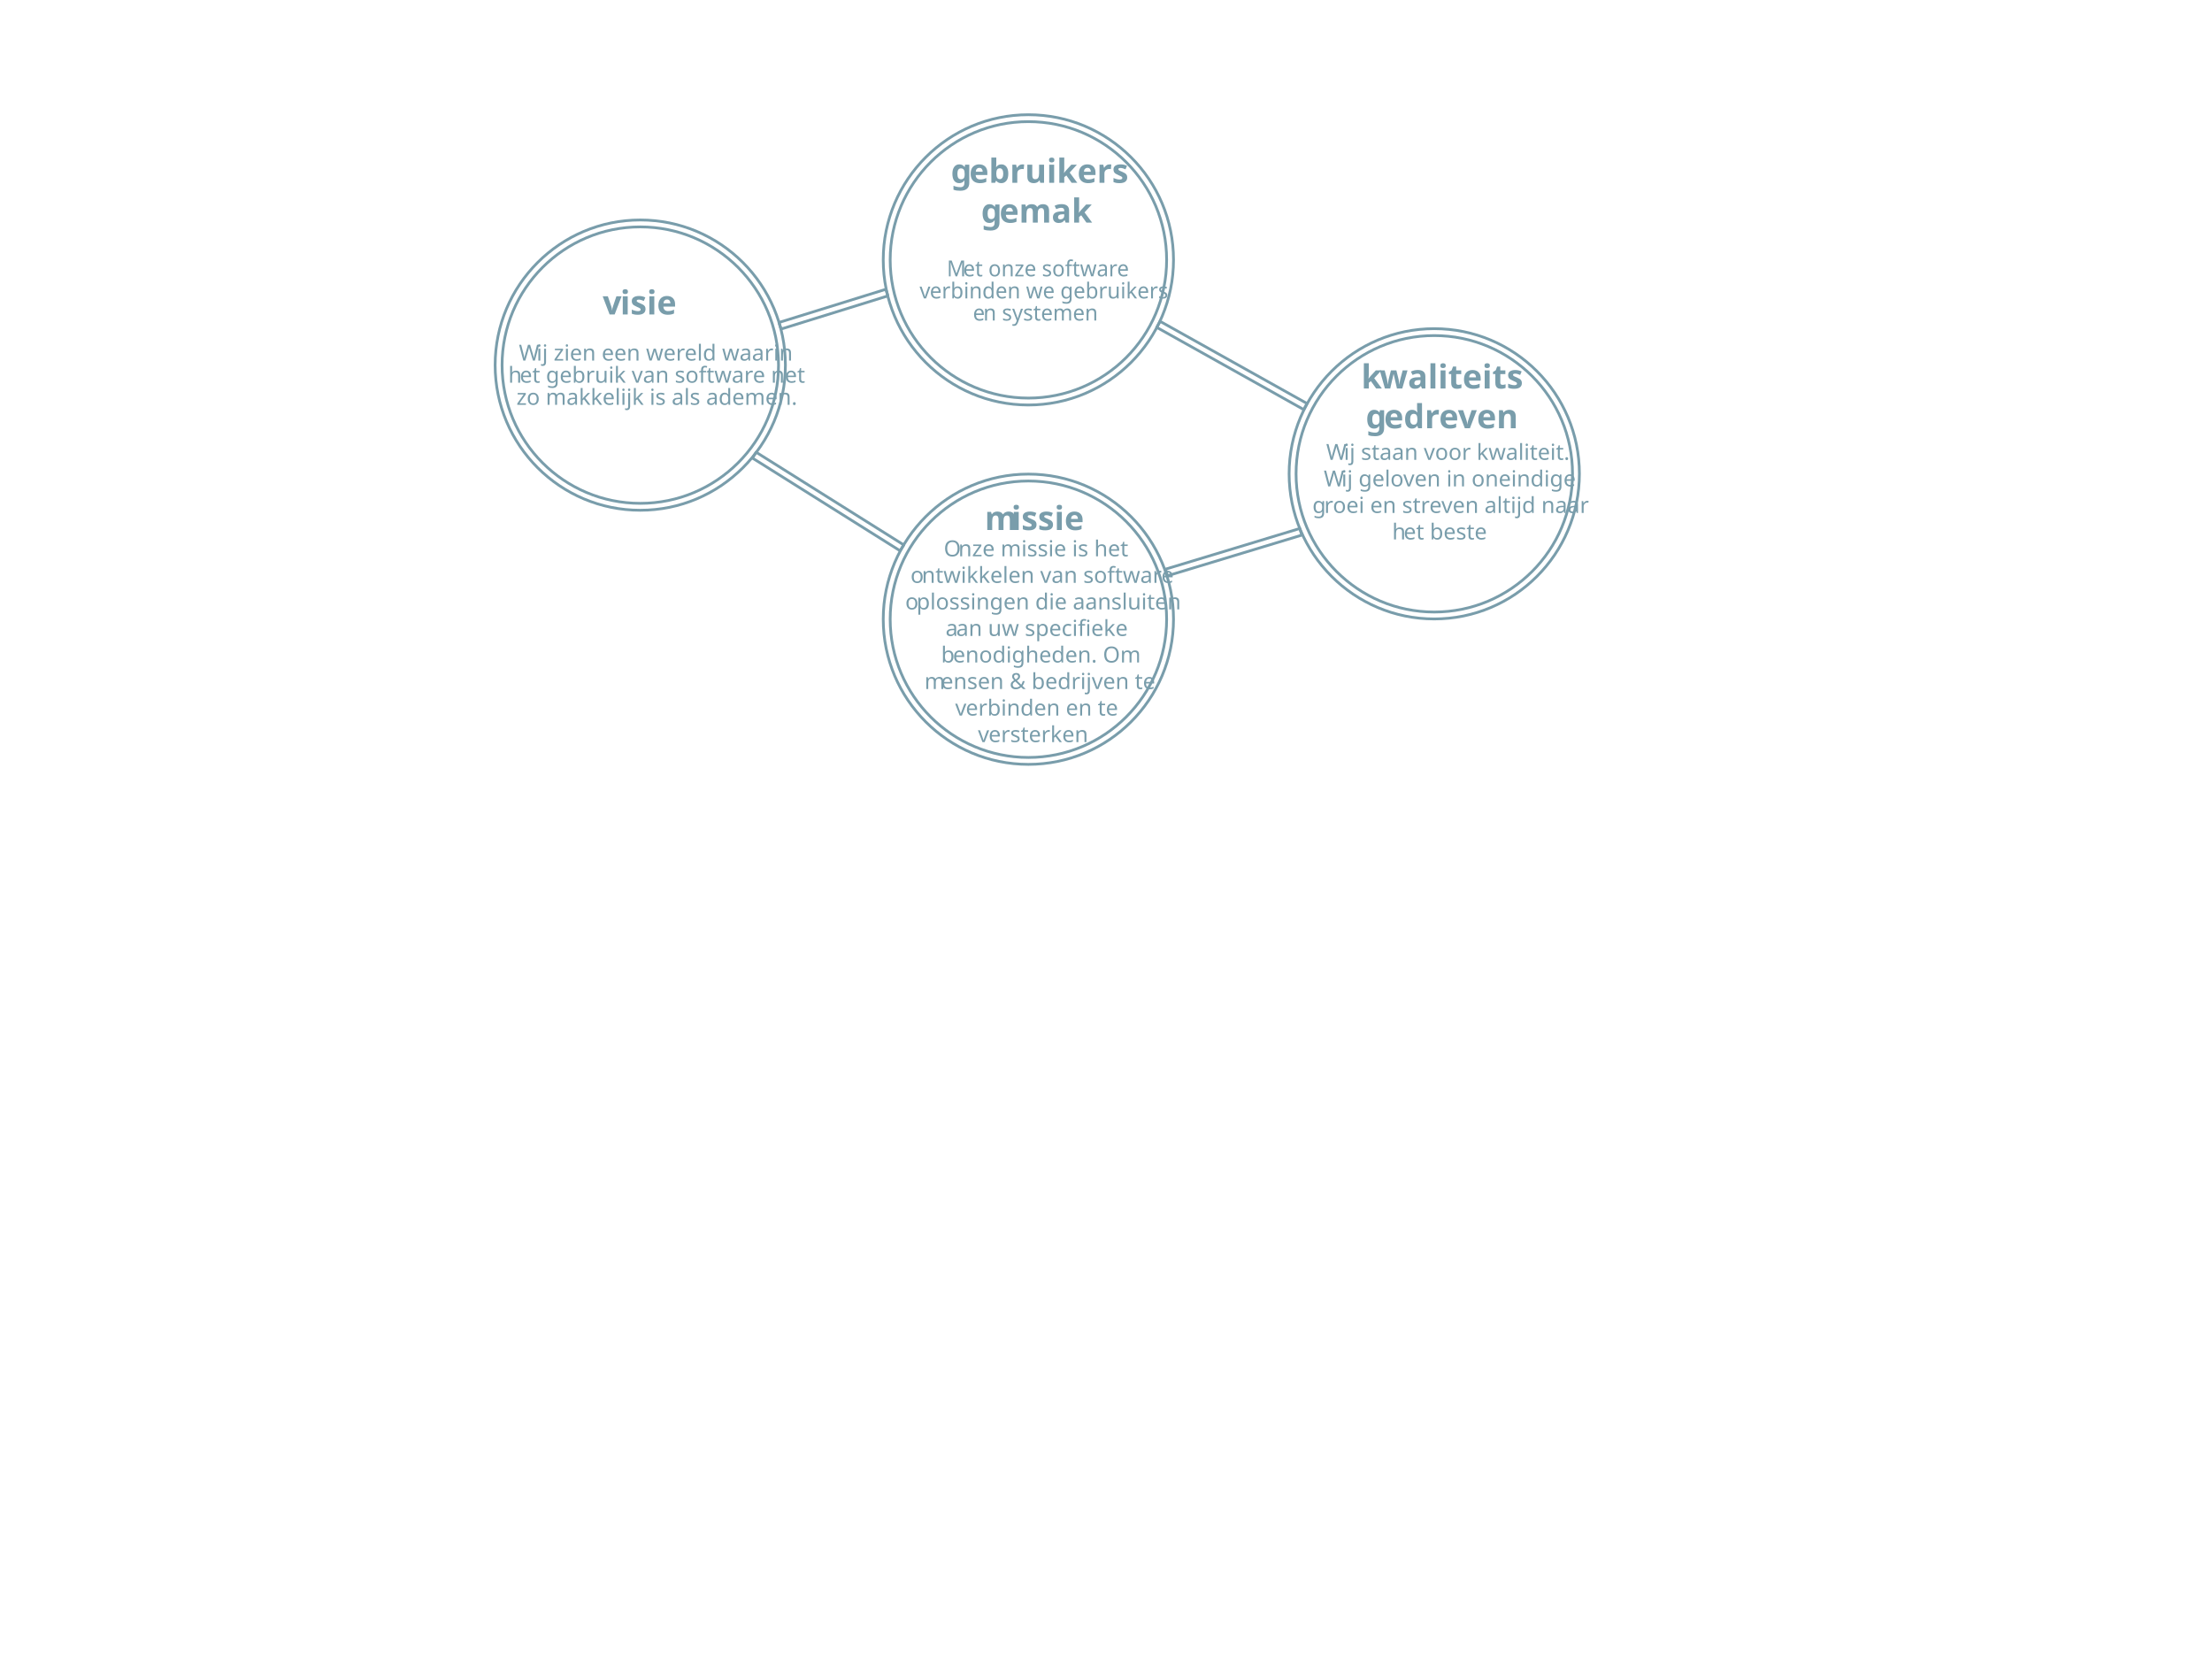
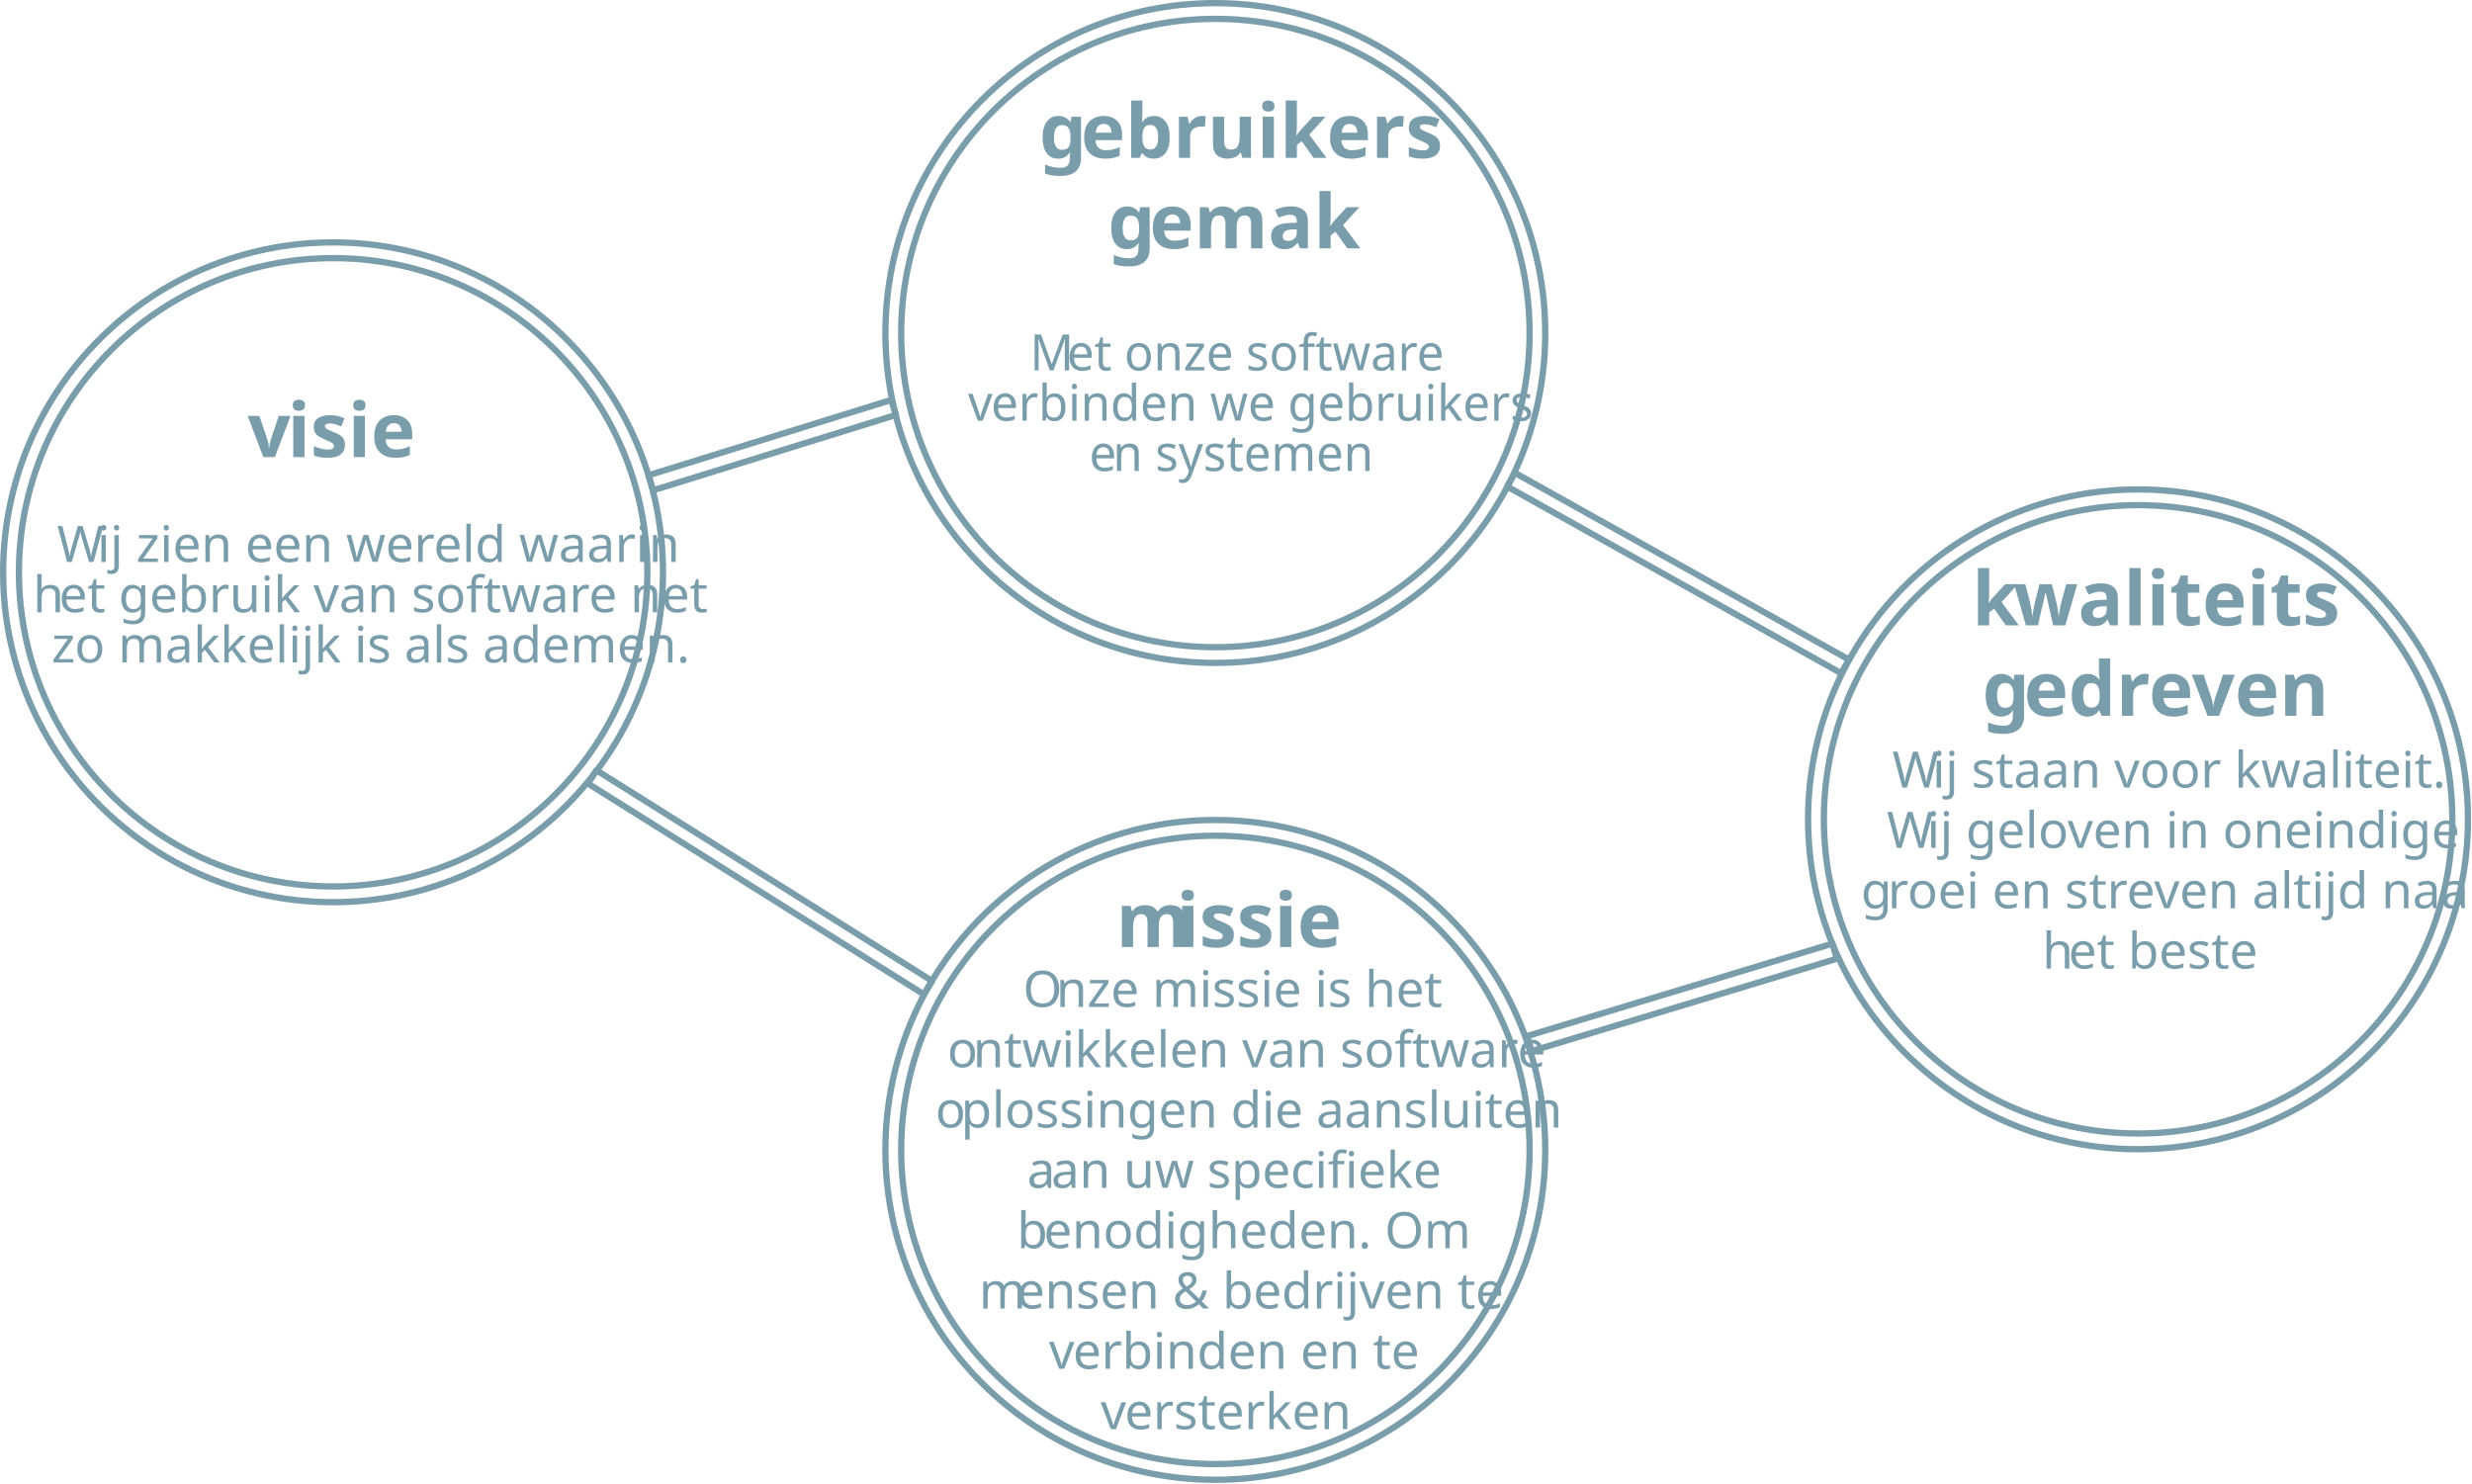
- <svg xmlns="http://www.w3.org/2000/svg" width="100%" height="100%" viewBox="0 0 3334 2500" version="1.1" xml:space="preserve" style="fill-rule:evenodd;clip-rule:evenodd;stroke-linecap:round;stroke-linejoin:round;stroke-miterlimit:1.5;">
-   <g transform="matrix(4.16667,0,0,4.16667,781.72,-884.644)">
+ <svg xmlns="http://www.w3.org/2000/svg" width="100%" height="100%" viewBox="0 0 1639 984" version="1.1" xml:space="preserve" style="fill-rule:evenodd;clip-rule:evenodd;stroke-linecap:round;stroke-linejoin:round;stroke-miterlimit:1.5;">
+   <g transform="matrix(4.16667,0,0,4.16667,37.5143,-1055.48)">
    <text x="156.356px" y="278.443px" style="font-family:'Calibre-Bold', 'Calibre', sans-serif;font-weight:700;font-size:12px;fill:#799dab;">g<tspan x="162.968px 169.064px 175.772px 180.512px 187.076px 190.34px 196.688px 202.784px 207.5px " y="278.443px 278.443px 278.443px 278.443px 278.443px 278.443px 278.443px 278.443px 278.443px ">ebruikers</tspan>
    </text>
    <text x="167.282px" y="292.843px" style="font-family:'Calibre-Bold', 'Calibre', sans-serif;font-weight:700;font-size:12px;fill:#799dab;">g<tspan x="173.894px 179.99px 189.578px 195.674px " y="292.843px 292.843px 292.843px 292.843px ">emak</tspan>
    </text>
  </g>
-   <g transform="matrix(4.16667,0,0,4.16667,794.453,-707.18)">
+   <g transform="matrix(4.16667,0,0,4.16667,50.2476,-878.014)">
    <g transform="matrix(0.962308,0,0,1,5.72248,0)">
      <text x="151.823px" y="269.682px" style="font-family:'Calibre-Regular', 'Calibre', sans-serif;font-size:8px;fill:#799dab;">M<tspan x="157.951px 161.847px 164.623px 166.631px 170.695px 174.847px 178.517px 182.413px 184.421px 187.973px 192.037px 194.614px 197.332px 202.579px 206.419px 209.119px " y="269.682px 269.682px 269.682px 269.682px 269.682px 269.682px 269.682px 269.682px 269.682px 269.682px 269.682px 269.682px 269.682px 269.682px 269.682px 269.682px ">et onze software</tspan>
      </text>
    </g>
    <g transform="matrix(0.962308,0,0,1,5.35134,0)">
      <text x="141.976px" y="277.682px" style="font-family:'Calibre-Regular', 'Calibre', sans-serif;font-size:8px;fill:#799dab;">v<tspan x="145.79px 149.686px 152.494px 156.75px 158.662px 162.814px 167.07px 170.966px 175.118px 177.126px 182.398px 186.294px 188.302px 192.55px 196.446px 200.702px 203.51px 207.646px 209.558px 213.402px 217.298px 220.081px " y="277.682px 277.682px 277.682px 277.682px 277.682px 277.682px 277.682px 277.682px 277.682px 277.682px 277.682px 277.682px 277.682px 277.682px 277.682px 277.682px 277.682px 277.682px 277.682px 277.682px 277.682px 277.682px ">erbinden we gebruikers</tspan>
      </text>
    </g>
    <g transform="matrix(0.962308,0,0,1,6.07834,0)">
      <text x="161.264px" y="285.682px" style="font-family:'Calibre-Regular', 'Calibre', sans-serif;font-size:8px;fill:#799dab;">e<tspan x="165.16px 169.312px 171.32px 174.805px 178.627px 182.179px 184.914px 188.81px 194.786px 198.682px " y="285.682px 285.682px 285.682px 285.682px 285.682px 285.682px 285.682px 285.682px 285.682px 285.682px ">n systemen</tspan>
      </text>
    </g>
  </g>
-   <text x="1484.15px" y="798.83px" style="font-family:'Calibre-Bold', 'Calibre', sans-serif;font-weight:700;font-size:50px;fill:#799dab;">m<tspan x="1524.1px 1537.7px 1561.6px 1585.5px 1599.1px " y="798.83px 798.83px 798.83px 798.83px 798.83px ">issie</tspan>
+   <text x="739.941px" y="627.997px" style="font-family:'Calibre-Bold', 'Calibre', sans-serif;font-weight:700;font-size:50px;fill:#799dab;">m<tspan x="779.891px 793.491px 817.391px 841.291px 854.891px " y="627.997px 627.997px 627.997px 627.997px 627.997px ">issie</tspan>
  </text>
-   <g transform="matrix(4.16667,0,0,4.16667,-579.027,-199.382)">
+   <g transform="matrix(4.16667,0,0,4.16667,-1323.23,-370.215)">
    <text x="618.684px" y="214.194px" style="font-family:'Calibre-Regular', 'Calibre', sans-serif;font-size:8px;fill:#799dab;">W<tspan x="625.06px 626.972px 628.868px 630.876px 634.428px 637.148px 640.988px 644.828px 648.98px 650.988px 654.804px 658.884px 662.948px 665.756px 667.764px 671.692px 676.94px 680.78px 682.692px 684.604px 687.34px 691.236px 693.148px 696.02px " y="214.194px 214.194px 214.194px 214.194px 214.194px 214.194px 214.194px 214.194px 214.194px 214.194px 214.194px 214.194px 214.194px 214.194px 214.194px 214.194px 214.194px 214.194px 214.194px 214.194px 214.194px 214.194px 214.194px 214.194px ">ij staan voor kwaliteit.</tspan>
    </text>
    <text x="617.816px" y="223.794px" style="font-family:'Calibre-Regular', 'Calibre', sans-serif;font-size:8px;fill:#799dab;">W<tspan x="624.192px 626.104px 628px 630.008px 634.256px 638.152px 640.064px 644.064px 647.88px 651.776px 655.928px 657.936px 659.848px 664px 666.008px 670.072px 674.224px 678.12px 680.032px 684.184px 688.44px 690.352px 694.6px " y="223.794px 223.794px 223.794px 223.794px 223.794px 223.794px 223.794px 223.794px 223.794px 223.794px 223.794px 223.794px 223.794px 223.794px 223.794px 223.794px 223.794px 223.794px 223.794px 223.794px 223.794px 223.794px 223.794px ">ij geloven in oneindige</tspan>
    </text>
    <text x="613.704px" y="233.394px" style="font-family:'Calibre-Regular', 'Calibre', sans-serif;font-size:8px;fill:#799dab;">g<tspan x="617.952px 620.656px 624.736px 628.632px 630.544px 632.552px 636.448px 640.6px 642.608px 646.16px 648.936px 651.64px 655.496px 659.312px 663.208px 667.36px 669.368px 673.208px 675.12px 677.896px 679.808px 681.704px 685.96px 687.968px 692.12px 695.96px 699.8px " y="233.394px 233.394px 233.394px 233.394px 233.394px 233.394px 233.394px 233.394px 233.394px 233.394px 233.394px 233.394px 233.394px 233.394px 233.394px 233.394px 233.394px 233.394px 233.394px 233.394px 233.394px 233.394px 233.394px 233.394px 233.394px 233.394px 233.394px ">roei en streven altijd naar</tspan>
    </text>
    <text x="642.556px" y="242.994px" style="font-family:'Calibre-Regular', 'Calibre', sans-serif;font-size:8px;fill:#799dab;">h<tspan x="646.708px 650.604px 653.38px 655.388px 659.66px 663.572px 667.124px 669.86px " y="242.994px 242.994px 242.994px 242.994px 242.994px 242.994px 242.994px 242.994px ">et beste</tspan>
    </text>
  </g>
-   <g transform="matrix(4.16667,0,0,4.16667,399.281,-517.423)">
+   <g transform="matrix(4.16667,0,0,4.16667,-344.925,-688.256)">
    <text x="245.557px" y="325.425px" style="font-family:'Calibre-Regular', 'Calibre', sans-serif;font-size:8px;fill:#799dab;">O<tspan x="250.829px 254.981px 258.653px 262.549px 264.557px 270.533px 272.445px 276.013px 279.565px 281.477px 285.373px 287.381px 289.293px 292.845px 294.853px 299.005px 302.901px " y="325.425px 325.425px 325.425px 325.425px 325.425px 325.425px 325.425px 325.425px 325.425px 325.425px 325.425px 325.425px 325.425px 325.425px 325.425px 325.425px 325.425px ">nze missie is het</tspan>
    </text>
    <text x="233.533px" y="335.025px" style="font-family:'Calibre-Regular', 'Calibre', sans-serif;font-size:8px;fill:#799dab;">o<tspan x="237.597px 241.749px 244.469px 249.741px 251.653px 255.605px 259.453px 263.349px 265.261px 269.157px 273.309px 275.317px 279.101px 282.941px 287.093px 289.101px 292.653px 296.717px 299.293px 302.013px 307.261px 311.101px 313.805px " y="335.025px 335.025px 335.025px 335.025px 335.025px 335.025px 335.025px 335.025px 335.025px 335.025px 335.025px 335.025px 335.025px 335.025px 335.025px 335.025px 335.025px 335.025px 335.025px 335.025px 335.025px 335.025px 335.025px ">ntwikkelen van software</tspan>
    </text>
    <text x="231.625px" y="344.625px" style="font-family:'Calibre-Regular', 'Calibre', sans-serif;font-size:8px;fill:#799dab;">o<tspan x="235.689px 239.945px 241.857px 245.921px 249.489px 253.041px 254.953px 259.105px 263.353px 267.249px 271.401px 273.409px 277.665px 279.577px 283.473px 285.481px 289.321px 293.161px 297.313px 300.865px 302.777px 306.913px 308.825px 311.561px 315.457px " y="344.625px 344.625px 344.625px 344.625px 344.625px 344.625px 344.625px 344.625px 344.625px 344.625px 344.625px 344.625px 344.625px 344.625px 344.625px 344.625px 344.625px 344.625px 344.625px 344.625px 344.625px 344.625px 344.625px 344.625px 344.625px ">plossingen die aansluiten</tspan>
    </text>
    <text x="246.209px" y="354.225px" style="font-family:'Calibre-Regular', 'Calibre', sans-serif;font-size:8px;fill:#799dab;">a<tspan x="250.049px 253.889px 258.041px 260.049px 264.185px 269.457px 271.465px 275.017px 279.289px 283.201px 287.009px 288.921px 291.473px 293.385px 297.281px 301.129px " y="354.225px 354.225px 354.225px 354.225px 354.225px 354.225px 354.225px 354.225px 354.225px 354.225px 354.225px 354.225px 354.225px 354.225px 354.225px 354.225px ">an uw specifieke</tspan>
    </text>
    <text x="244.593px" y="363.825px" style="font-family:'Calibre-Regular', 'Calibre', sans-serif;font-size:8px;fill:#799dab;">b<tspan x="248.865px 252.761px 256.913px 260.993px 265.249px 267.161px 271.409px 275.561px 279.473px 283.729px 287.625px 291.777px 293.385px 295.393px 300.665px " y="363.825px 363.825px 363.825px 363.825px 363.825px 363.825px 363.825px 363.825px 363.825px 363.825px 363.825px 363.825px 363.825px 363.825px 363.825px ">enodigheden. Om</tspan>
    </text>
    <text x="238.557px" y="373.425px" style="font-family:'Calibre-Regular', 'Calibre', sans-serif;font-size:8px;fill:#799dab;">m<tspan x="244.533px 248.429px 252.581px 256.133px 260.029px 264.181px 266.189px 271.109px 273.117px 277.389px 281.301px 285.557px 288.365px 290.277px 292.173px 295.989px 299.885px 304.037px 306.045px 308.781px " y="373.425px 373.425px 373.425px 373.425px 373.425px 373.425px 373.425px 373.425px 373.425px 373.425px 373.425px 373.425px 373.425px 373.425px 373.425px 373.425px 373.425px 373.425px 373.425px 373.425px ">ensen &amp; bedrijven te</tspan>
    </text>
    <text x="249.697px" y="383.025px" style="font-family:'Calibre-Regular', 'Calibre', sans-serif;font-size:8px;fill:#799dab;">v<tspan x="253.513px 257.409px 260.217px 264.473px 266.385px 270.537px 274.793px 278.689px 282.841px 284.849px 288.745px 292.897px 294.905px 297.641px " y="383.025px 383.025px 383.025px 383.025px 383.025px 383.025px 383.025px 383.025px 383.025px 383.025px 383.025px 383.025px 383.025px 383.025px ">erbinden en te</tspan>
    </text>
    <text x="257.925px" y="392.625px" style="font-family:'Calibre-Regular', 'Calibre', sans-serif;font-size:8px;fill:#799dab;">v<tspan x="261.741px 265.637px 268.421px 271.973px 274.709px 278.605px 281.413px 285.261px 289.157px " y="392.625px 392.625px 392.625px 392.625px 392.625px 392.625px 392.625px 392.625px 392.625px ">ersterken</tspan>
    </text>
  </g>
-   <g transform="matrix(4.16667,0,0,4.16667,-524.159,-148.563)">
+   <g transform="matrix(4.16667,0,0,4.16667,-1268.36,-319.396)">
    <text x="618.213px" y="176.175px" style="font-family:'Calibre-Bold', 'Calibre', sans-serif;font-weight:700;font-size:12px;fill:#799dab;">k<tspan x="624.789px 633.273px 639.369px 642.633px 645.897px 650.529px 656.625px 659.889px 664.521px " y="176.175px 176.175px 176.175px 176.175px 176.175px 176.175px 176.175px 176.175px 176.175px ">waliteits</tspan>
    </text>
    <text x="619.827px" y="190.575px" style="font-family:'Calibre-Bold', 'Calibre', sans-serif;font-weight:700;font-size:12px;fill:#799dab;">g<tspan x="626.439px 632.607px 639.315px 643.983px 649.863px 655.959px 662.055px " y="190.575px 190.575px 190.575px 190.575px 190.575px 190.575px 190.575px ">edreven</tspan>
    </text>
  </g>
-   <text x="908.397px" y="473.918px" style="font-family:'Calibre-Bold', 'Calibre', sans-serif;font-weight:700;font-size:50px;fill:#799dab;">v<tspan x="934.747px 948.347px 972.247px 985.847px " y="473.918px 473.918px 473.918px 473.918px ">isie</tspan>
+   <text x="164.191px" y="303.085px" style="font-family:'Calibre-Bold', 'Calibre', sans-serif;font-weight:700;font-size:50px;fill:#799dab;">v<tspan x="190.541px 204.141px 228.041px 241.641px " y="303.085px 303.085px 303.085px 303.085px ">isie</tspan>
  </text>
-   <g transform="matrix(4.16667,0,0,4.16667,215.143,-1032.69)">
+   <g transform="matrix(4.16667,0,0,4.16667,-529.062,-1203.52)">
    <text x="136.053px" y="378.277px" style="font-family:'Calibre-Regular', 'Calibre', sans-serif;font-size:8px;fill:#799dab;">W<tspan x="142.429px 144.341px 146.237px 148.245px 151.957px 153.869px 157.765px 161.917px 163.925px 167.837px 171.733px 175.885px 177.893px 183.165px 187.061px 189.765px 193.661px 195.573px 199.829px 201.837px 207.085px 210.925px 214.765px 217.573px 219.485px " y="378.277px 378.277px 378.277px 378.277px 378.277px 378.277px 378.277px 378.277px 378.277px 378.277px 378.277px 378.277px 378.277px 378.277px 378.277px 378.277px 378.277px 378.277px 378.277px 378.277px 378.277px 378.277px 378.277px 378.277px 378.277px ">ij zien een wereld waarin</tspan>
    </text>
    <text x="132.213px" y="386.277px" style="font-family:'Calibre-Regular', 'Calibre', sans-serif;font-size:8px;fill:#799dab;">h<tspan x="136.365px 140.261px 143.037px 145.045px 149.293px 153.189px 157.445px 160.253px 164.389px 166.301px 170.253px 172.261px 176.045px 179.885px 184.037px 186.045px 189.597px 193.661px 196.237px 198.957px 204.205px 208.045px 210.749px 214.645px 216.653px 220.805px 224.701px " y="386.277px 386.277px 386.277px 386.277px 386.277px 386.277px 386.277px 386.277px 386.277px 386.277px 386.277px 386.277px 386.277px 386.277px 386.277px 386.277px 386.277px 386.277px 386.277px 386.277px 386.277px 386.277px 386.277px 386.277px 386.277px 386.277px 386.277px ">et gebruik van software net</tspan>
    </text>
    <text x="135.173px" y="394.277px" style="font-family:'Calibre-Regular', 'Calibre', sans-serif;font-size:8px;fill:#799dab;">z<tspan x="138.845px 142.909px 144.917px 150.893px 154.733px 158.685px 162.533px 166.429px 168.341px 170.253px 172.149px 176.101px 178.109px 180.021px 183.573px 185.581px 189.421px 191.333px 194.885px 196.893px 200.733px 204.989px 208.885px 214.861px 218.757px 222.909px " y="394.277px 394.277px 394.277px 394.277px 394.277px 394.277px 394.277px 394.277px 394.277px 394.277px 394.277px 394.277px 394.277px 394.277px 394.277px 394.277px 394.277px 394.277px 394.277px 394.277px 394.277px 394.277px 394.277px 394.277px 394.277px 394.277px ">o makkelijk is als ademen.</tspan>
    </text>
  </g>
  <g>
-     <path d="M1362.2,821.332l-222.537,-139.737l-5.54,8.822l222.537,139.737l5.54,-8.822Z" style="fill:none;stroke:#799dab;stroke-width:4.17px;" />
-     <path d="M1970.05,608.196l-221.462,-123.844l-5.084,9.091l221.462,123.845l5.084,-9.092Z" style="fill:none;stroke:#799dab;stroke-width:4.17px;" />
-     <path d="M1959.07,796.588l-202.413,61.287l3.019,9.97l202.413,-61.287l-3.019,-9.97Z" style="fill:none;stroke:#799dab;stroke-width:4.17px;" />
-     <path d="M1335.15,436.03l-160.997,49.991l3.089,9.948l160.997,-49.991l-3.089,-9.948Z" style="fill:none;stroke:#799dab;stroke-width:4.17px;" />
+     <path d="M617.995,650.499l-222.537,-139.737l-5.539,8.822l222.536,139.736l5.54,-8.821Z" style="fill:none;stroke:#799dab;stroke-width:4.17px;" />
+     <path d="M1225.85,437.363l-221.461,-123.845l-5.085,9.092l221.462,123.844l5.084,-9.091Z" style="fill:none;stroke:#799dab;stroke-width:4.17px;" />
+     <path d="M1214.87,625.755l-202.414,61.287l3.019,9.969l202.413,-61.286l-3.018,-9.97Z" style="fill:none;stroke:#799dab;stroke-width:4.17px;" />
+     <path d="M590.944,265.197l-160.997,49.991l3.089,9.948l160.997,-49.991l-3.089,-9.948Z" style="fill:none;stroke:#799dab;stroke-width:4.17px;" />
    <g>
-       <circle cx="965.039" cy="550.322" r="218.75" style="fill:none;stroke:#799dab;stroke-width:4.17px;" />
-       <circle cx="965.085" cy="550.322" r="208.333" style="fill:none;stroke:#799dab;stroke-width:4.17px;" />
+       <circle cx="220.833" cy="379.489" r="218.75" style="fill:none;stroke:#799dab;stroke-width:4.17px;" />
+       <circle cx="220.879" cy="379.489" r="208.333" style="fill:none;stroke:#799dab;stroke-width:4.17px;" />
    </g>
    <g>
-       <circle cx="2161.76" cy="714.133" r="218.75" style="fill:none;stroke:#799dab;stroke-width:4.17px;" />
-       <circle cx="2161.81" cy="714.133" r="208.333" style="fill:none;stroke:#799dab;stroke-width:4.17px;" />
+       <circle cx="1417.56" cy="543.3" r="218.75" style="fill:none;stroke:#799dab;stroke-width:4.17px;" />
+       <circle cx="1417.61" cy="543.3" r="208.333" style="fill:none;stroke:#799dab;stroke-width:4.17px;" />
    </g>
    <g>
-       <circle cx="1550" cy="933.333" r="218.75" style="fill:none;stroke:#799dab;stroke-width:4.17px;" />
-       <circle cx="1550.05" cy="933.333" r="208.333" style="fill:none;stroke:#799dab;stroke-width:4.17px;" />
+       <circle cx="805.794" cy="762.5" r="218.75" style="fill:none;stroke:#799dab;stroke-width:4.17px;" />
+       <circle cx="805.84" cy="762.5" r="208.333" style="fill:none;stroke:#799dab;stroke-width:4.17px;" />
    </g>
    <g>
-       <circle cx="1550" cy="391.667" r="218.75" style="fill:none;stroke:#799dab;stroke-width:4.17px;" />
-       <circle cx="1550.05" cy="391.667" r="208.333" style="fill:none;stroke:#799dab;stroke-width:4.17px;" />
+       <circle cx="805.794" cy="220.833" r="218.75" style="fill:none;stroke:#799dab;stroke-width:4.17px;" />
+       <circle cx="805.84" cy="220.833" r="208.333" style="fill:none;stroke:#799dab;stroke-width:4.17px;" />
    </g>
  </g>
</svg>
